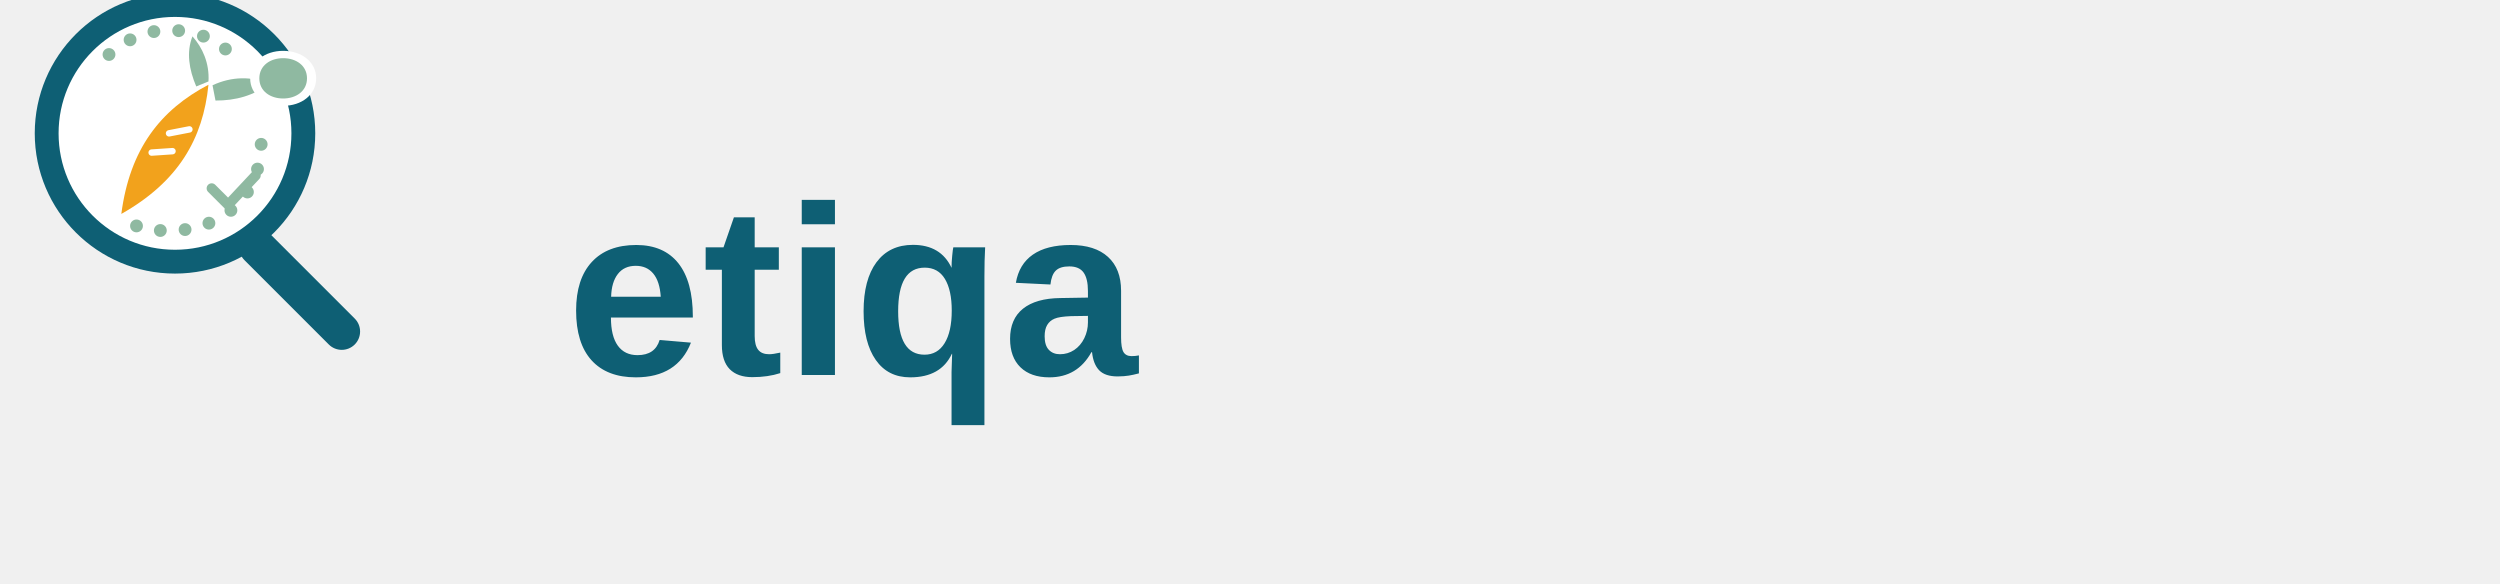
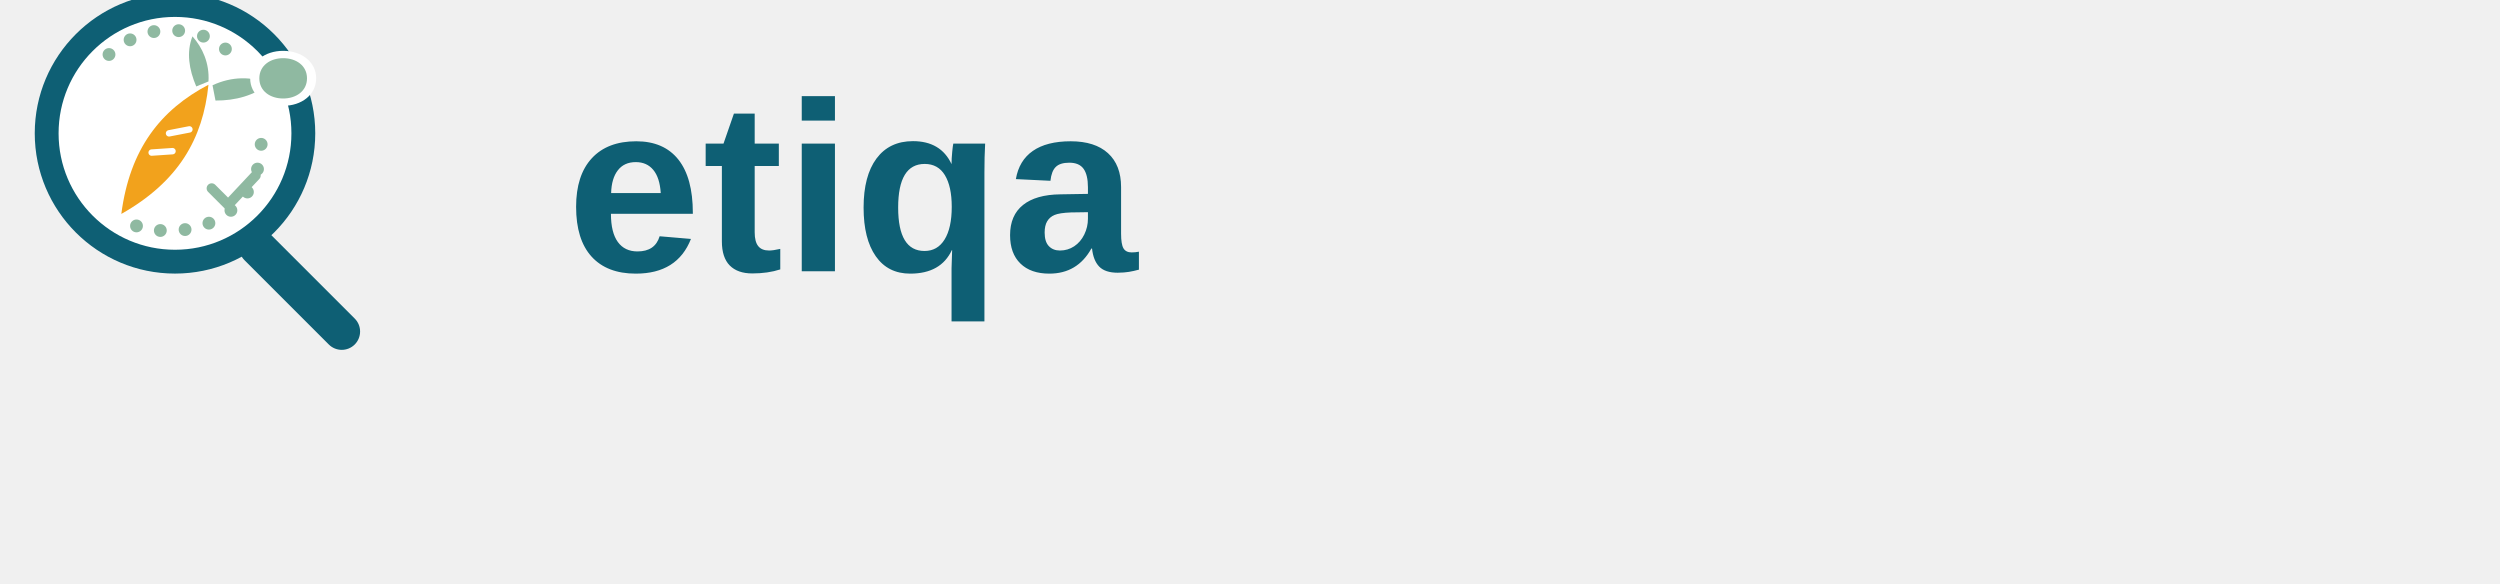
<svg xmlns="http://www.w3.org/2000/svg" viewBox="-16 -10 600 140" role="img" aria-label="Etiqa">
  <g transform="translate(26,22) scale(0.22)">
    <circle cx="0" cy="0" r="140" fill="#FFFFFF" stroke="#0E5F74" stroke-width="26" />
    <rect x="90" y="96" width="170" height="40" rx="20" transform="rotate(45 90 96)" fill="#0E5F74" />
    <g fill="#8FB9A1">
      <circle cx="-72" cy="-86" r="7" />
      <circle cx="-49" cy="-102" r="7" />
      <circle cx="-23" cy="-111" r="7" />
      <circle cx="4" cy="-112" r="7" />
      <circle cx="31" cy="-106" r="7" />
      <circle cx="55" cy="-92" r="7" />
      <circle cx="94" cy="12" r="7" />
      <circle cx="90" cy="39" r="7" />
      <circle cx="79" cy="64" r="7" />
      <circle cx="61" cy="84" r="7" />
      <circle cx="37" cy="98" r="7" />
      <circle cx="11" cy="105" r="7" />
      <circle cx="-16" cy="106" r="7" />
      <circle cx="-42" cy="101" r="7" />
    </g>
    <g transform="translate(-6,10) rotate(34)">
      <path d="M 0 -76 C 28 -24, 32 30, 0 94 C -32 30, -28 -24, 0 -76 Z" fill="#F2A21C" />
      <path d="M -6 -8 L 10 -24 M -10 20 L 8 6" stroke="#FFFFFF" stroke-width="7" stroke-linecap="round" />
      <path d="M 4 -78 C 16 -98, 34 -110, 54 -114 C 48 -94, 34 -78, 16 -66 Z" fill="#8FB9A1" />
      <path d="M -2 -79 C -12 -96, -28 -106, -44 -110 C -40 -92, -27 -78, -10 -67 Z" fill="#8FB9A1" />
    </g>
    <path d="M 40 60 L 58 78 L 88 46" fill="none" stroke="#8FB9A1" stroke-width="11" stroke-linecap="round" stroke-linejoin="round" />
    <g transform="translate(82,-90)">
      <path d="M 0 30 C 0 12, 16 0, 36 0 C 56 0, 72 12, 72 30 C 72 48, 56 60, 36 60 C 16 60, 0 48, 0 30 Z" fill="#FFFFFF" />
      <path d="M 10 30 C 10 16, 22 8, 36 8 C 50 8, 62 16, 62 30 C 62 44, 50 52, 36 52 C 22 52, 10 44, 10 30 Z" fill="#8FB9A1" />
      <path d="M 20 38 C 30 28, 40 20, 50 16" fill="none" stroke="#8FB9A1" stroke-width="5" stroke-linecap="round" />
    </g>
  </g>
-   <text x="120" y="80" fill="#0E5F74" font-family="Poppins, Nunito, Avenir Next, Arial Rounded MT Bold, Segoe UI, Arial, sans-serif" font-size="58" font-weight="700" letter-spacing="0.4">etiqa</text>
+   <text x="120" y="35" fill="#0E5F74" dominant-baseline="central" font-family="Poppins, Nunito, Avenir Next, Arial Rounded MT Bold, Segoe UI, Arial, sans-serif" font-size="58" font-weight="700" letter-spacing="0.4">etiqa</text>
</svg>
